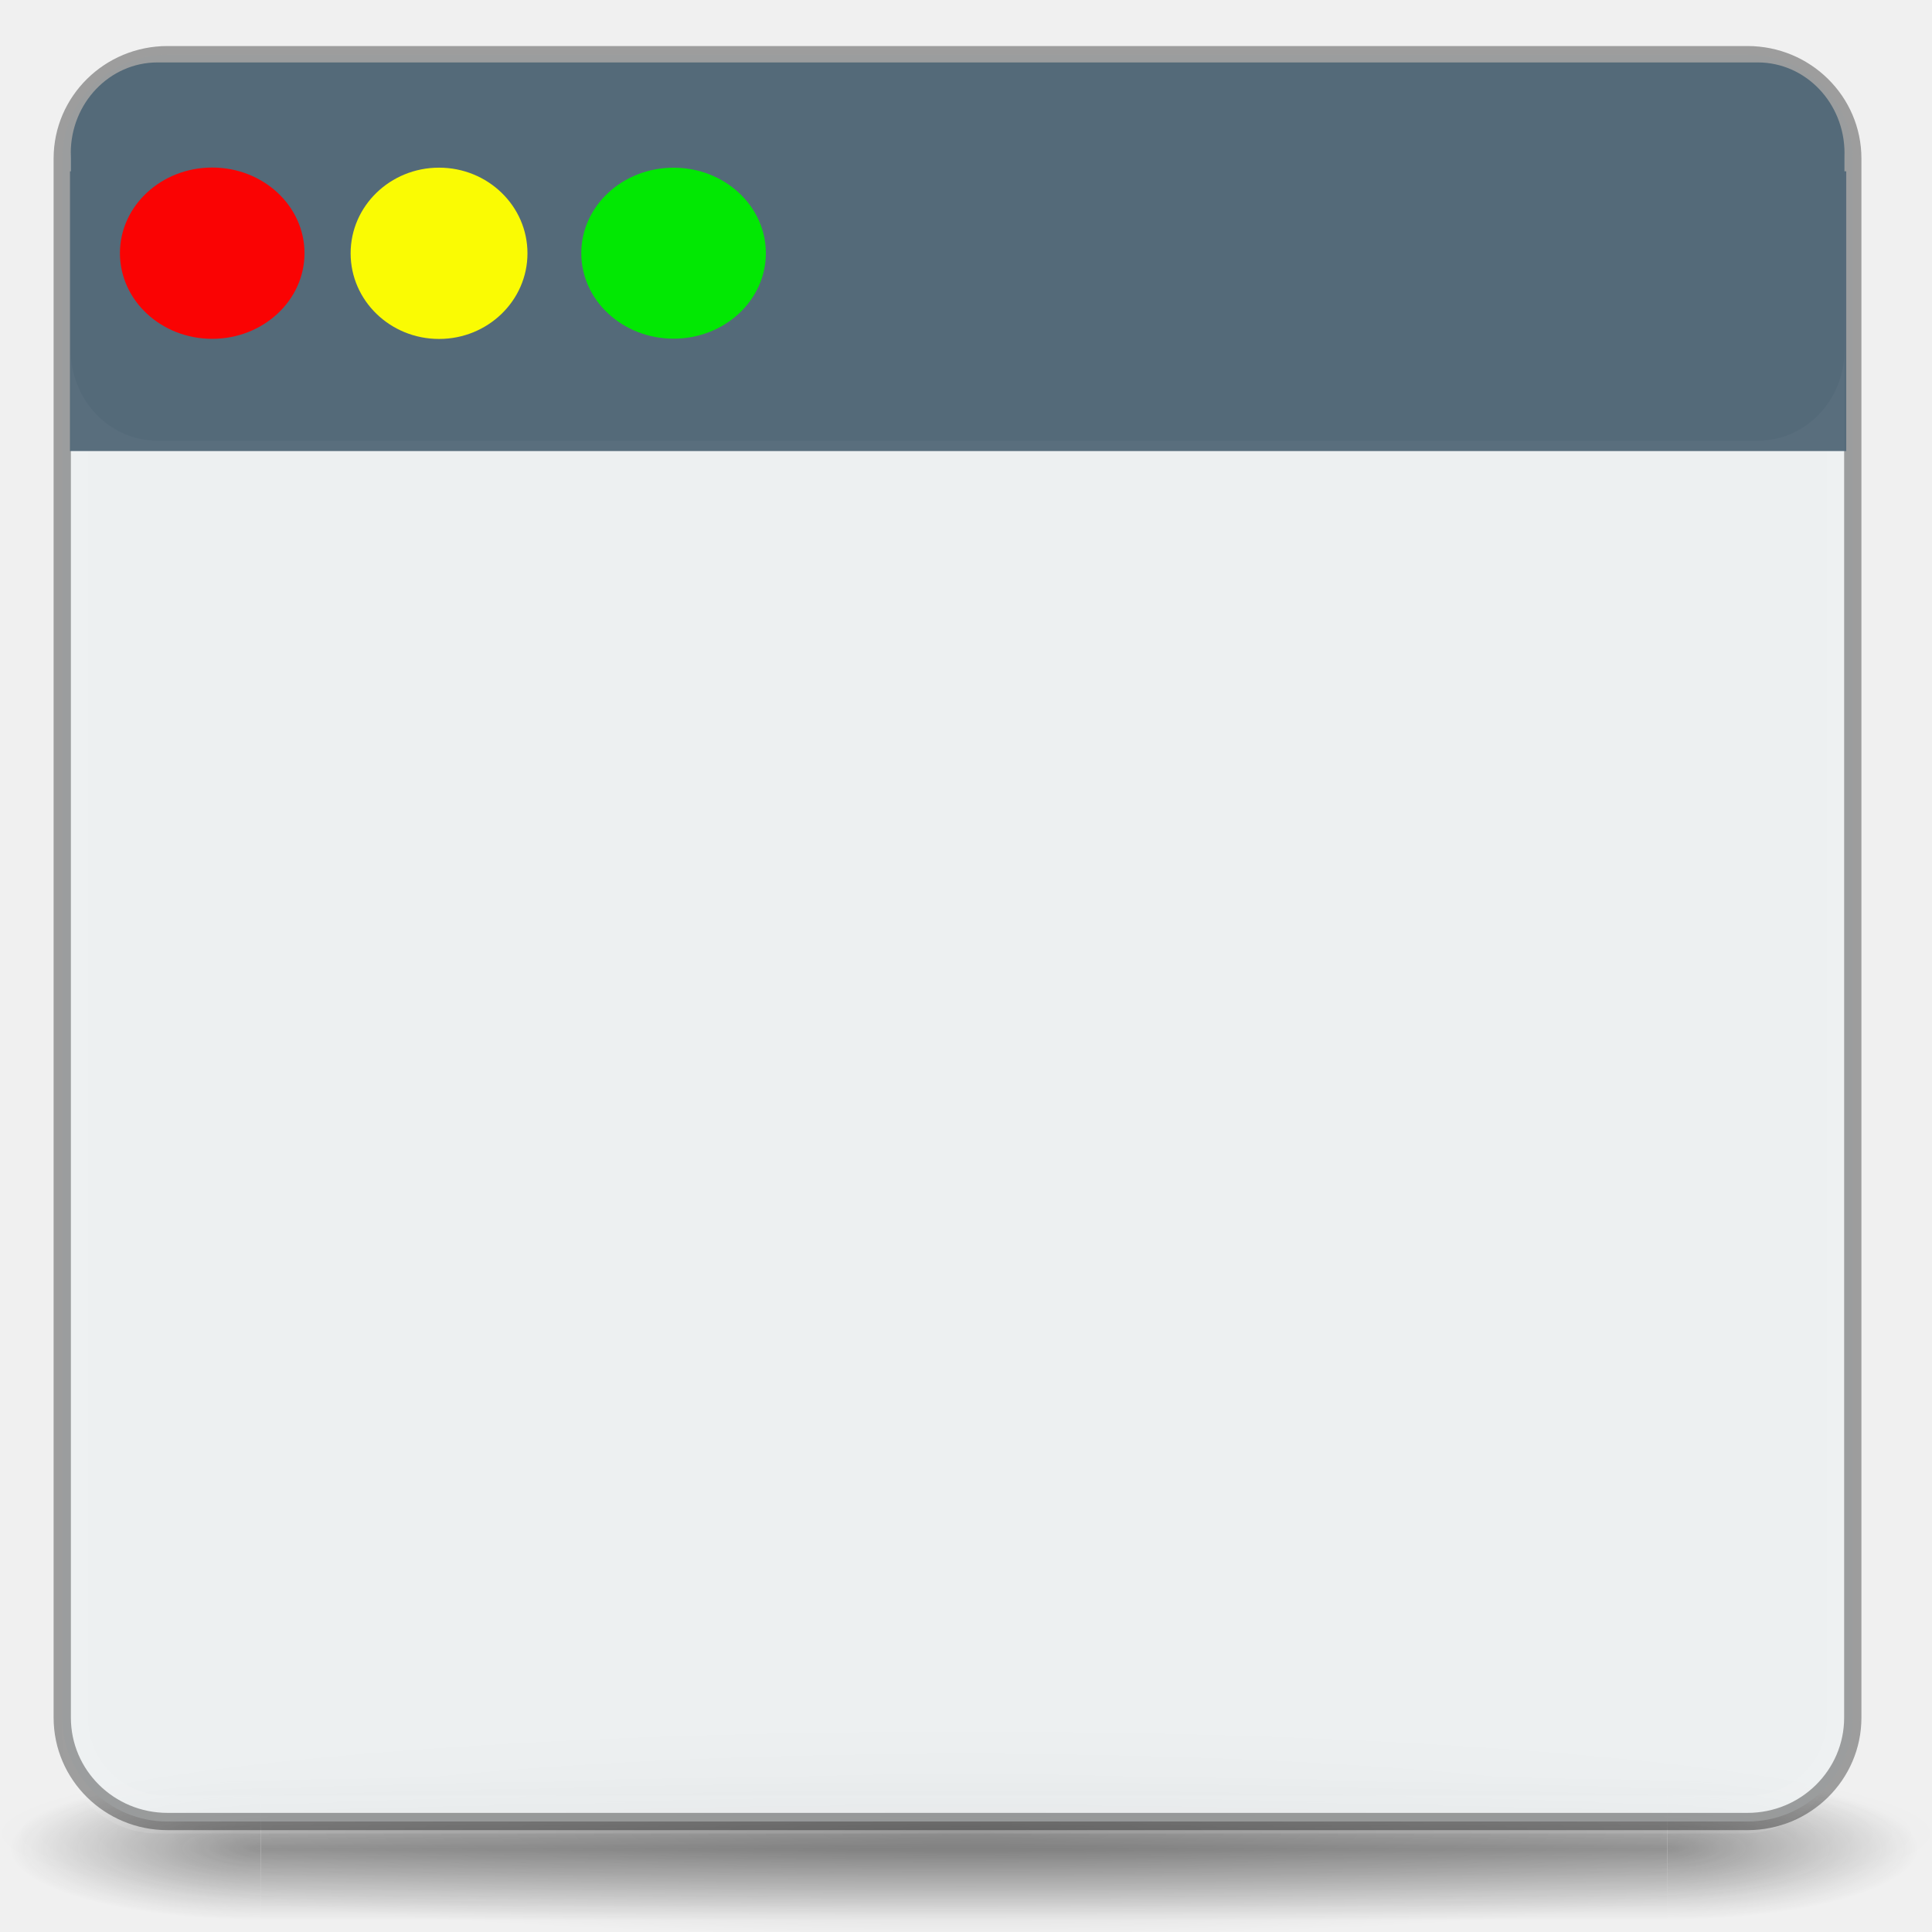
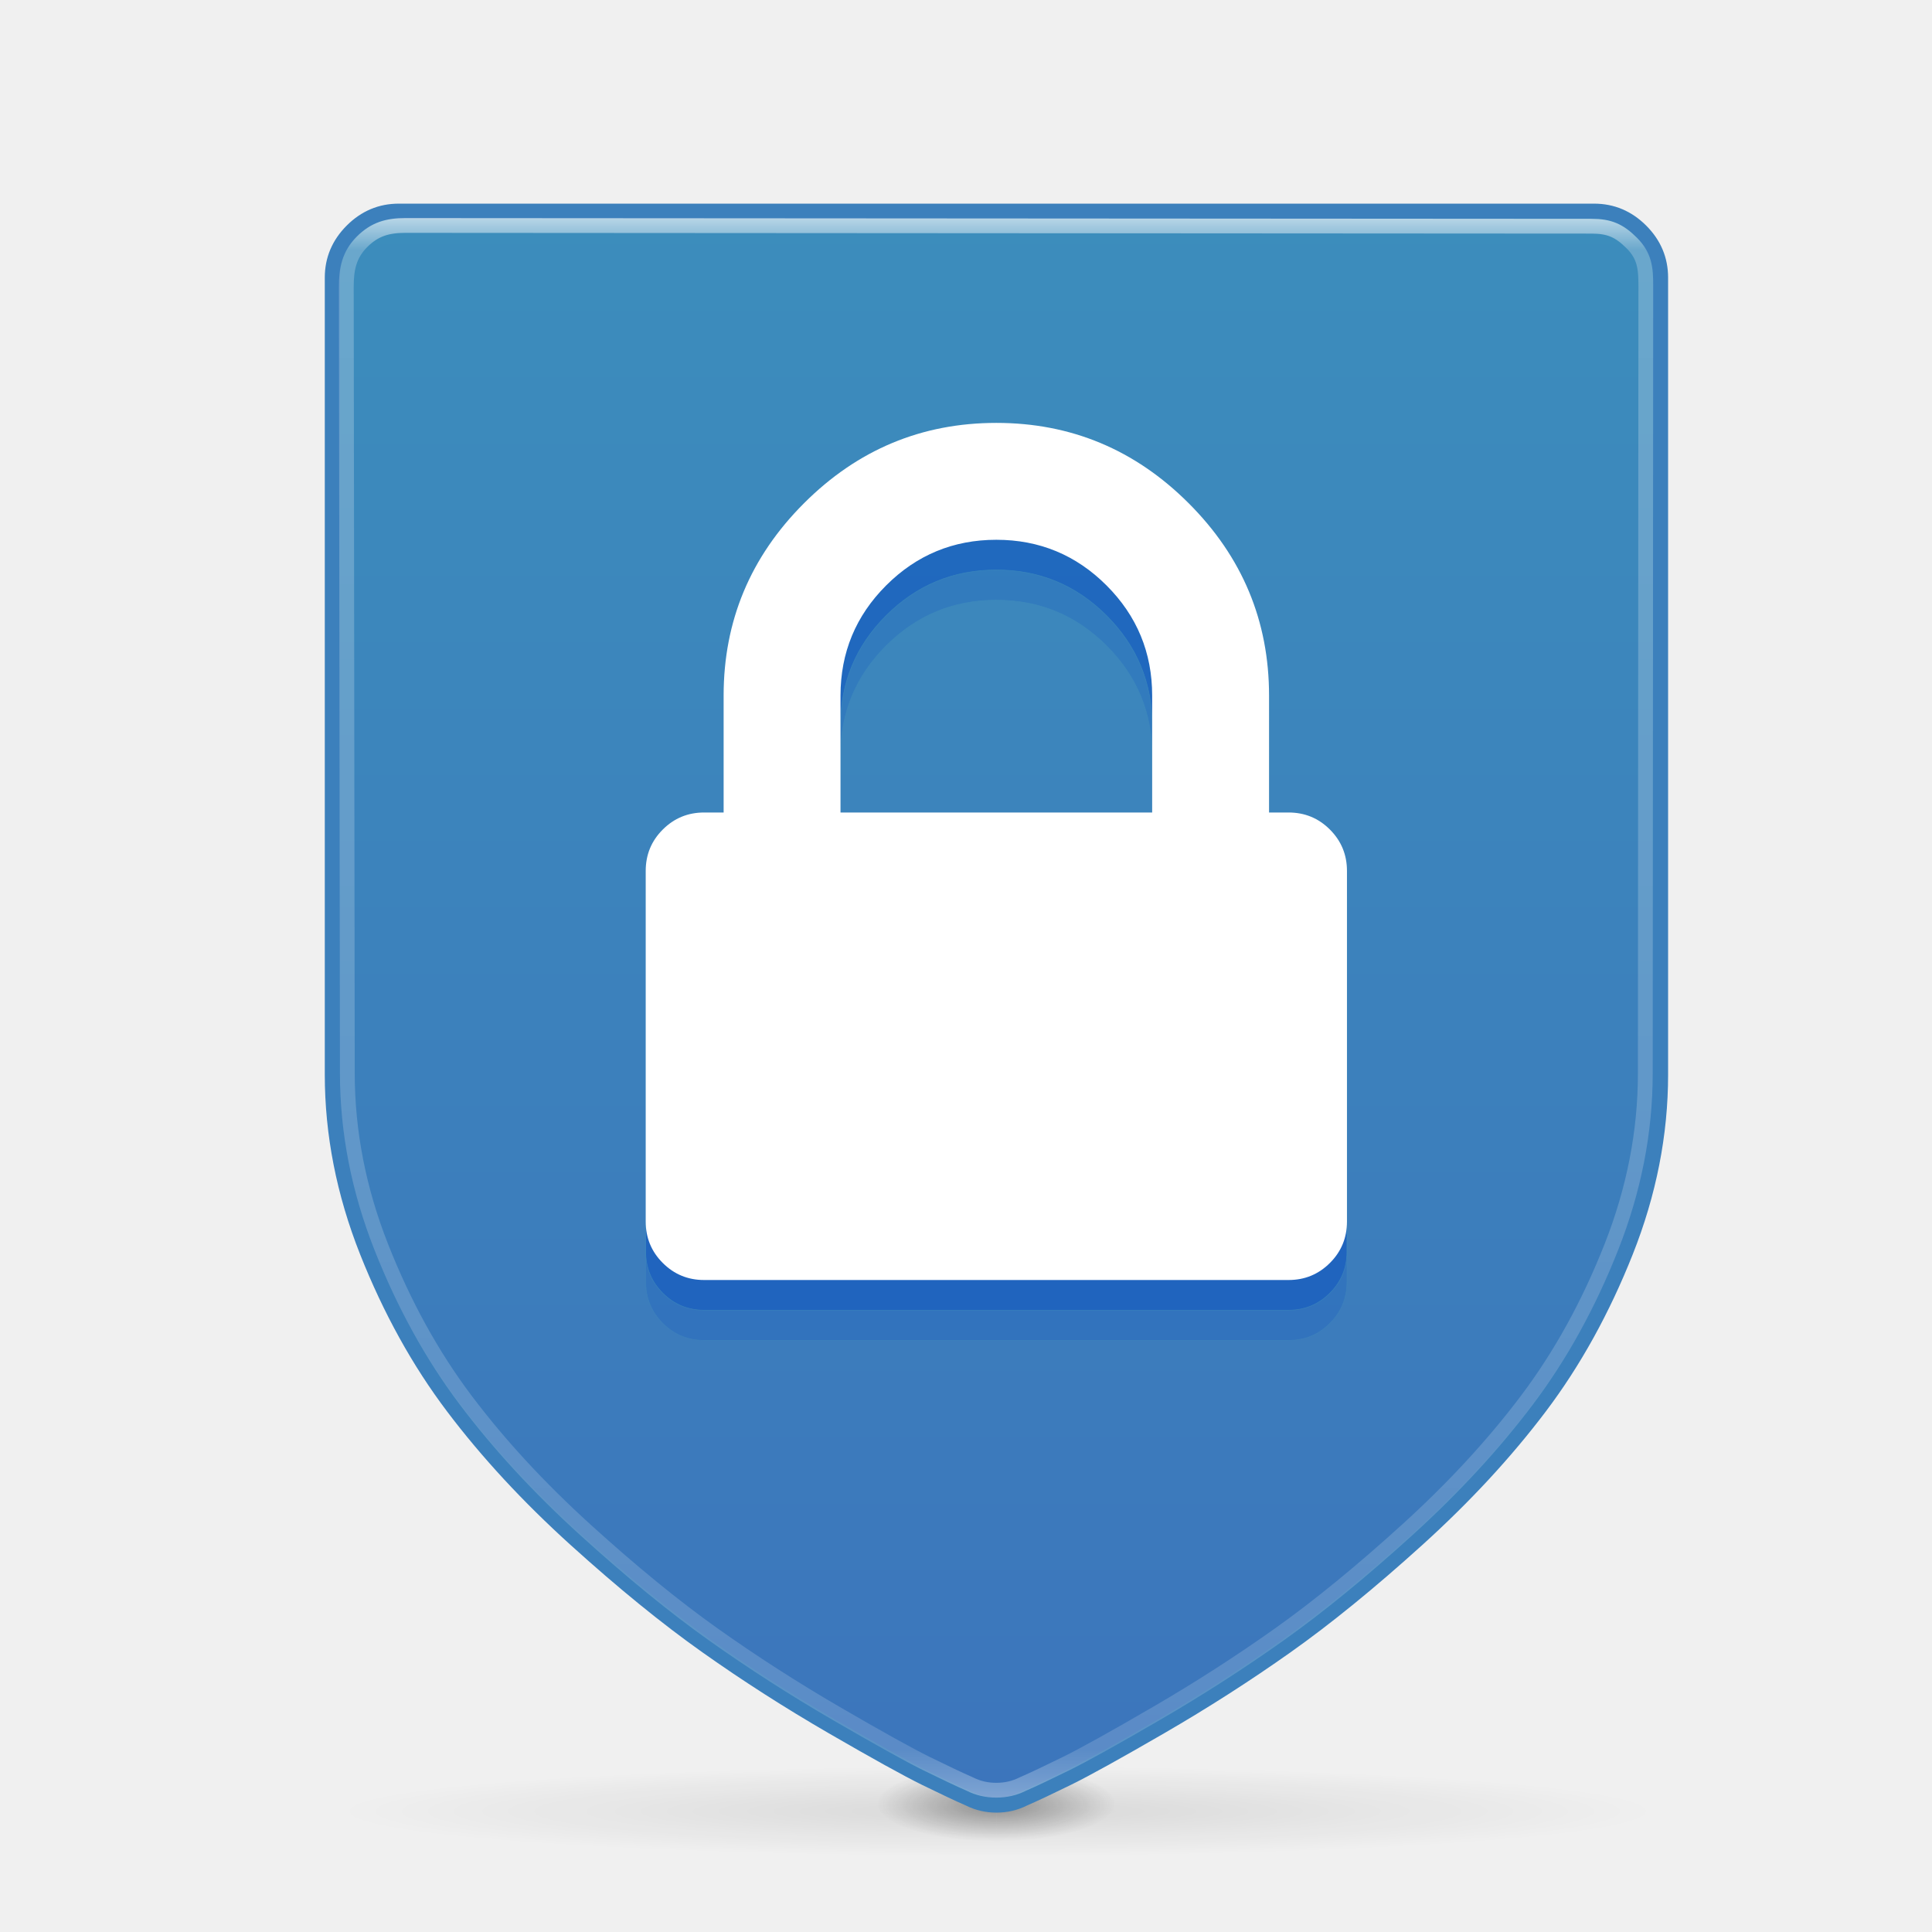
- <svg xmlns="http://www.w3.org/2000/svg" xmlns:xlink="http://www.w3.org/1999/xlink" version="1.1" width="64" height="64" id="svg3130">
-   <defs id="defs3132">
-     <linearGradient id="linearGradient5769">
-       <stop offset="0" style="stop-color:#ffffff;stop-opacity:1" id="stop5771" />
-       <stop offset="0" style="stop-color:#ffffff;stop-opacity:0.235" id="stop5773" />
-       <stop offset="1" style="stop-color:#ffffff;stop-opacity:0.157" id="stop5775" />
-       <stop offset="1" style="stop-color:#ffffff;stop-opacity:0.392" id="stop5777" />
+ <svg xmlns="http://www.w3.org/2000/svg" xmlns:xlink="http://www.w3.org/1999/xlink" width="64" height="64" viewBox="0 0 64 64" version="1.1" id="svg217">
+   <defs id="defs221">
+     <linearGradient id="linearGradient7072">
+       <stop id="stop7068" offset="0" style="stop-color:#3c8dbc;stop-opacity:1" />
+       <stop id="stop7070" offset="1" style="stop-color:#3c75bc;stop-opacity:1" />
    </linearGradient>
-     <linearGradient id="linearGradient5736">
-       <stop offset="0" style="stop-color:#586e75;stop-opacity:1" id="stop5738" />
-       <stop offset="1" style="stop-color:#073642;stop-opacity:1" id="stop5740" />
+     <linearGradient id="linearGradient5421">
+       <stop id="stop5417" offset="0" style="stop-color:#ffffff;stop-opacity:1" />
+       <stop style="stop-color:#ffffff;stop-opacity:0.235" offset="0.038" id="stop5441" />
+       <stop id="stop5453" offset="0.962" style="stop-color:#ffffff;stop-opacity:0.157" />
+       <stop id="stop5419" offset="1" style="stop-color:#ffffff;stop-opacity:0.392" />
    </linearGradient>
-     <linearGradient id="linearGradient4337">
-       <stop offset="0" style="stop-color:#fdf6e3;stop-opacity:1" id="stop4339" />
-       <stop offset="1" style="stop-color:#eee8d5;stop-opacity:1" id="stop4341" />
+     <linearGradient id="linearGradient5317-0">
+       <stop style="stop-color:#8cd5ff;stop-opacity:1" offset="0" id="stop5313" />
+       <stop style="stop-color:#3689e6;stop-opacity:1" offset="1" id="stop5315" />
    </linearGradient>
-     <linearGradient x1="41.453" y1="-3.75" x2="41.453" y2="42.06" id="linearGradient4277-0" xlink:href="#linearGradient5769" gradientUnits="userSpaceOnUse" gradientTransform="matrix(1.432432,0,0,1.135135,-0.37882,10.25677)" />
-     <linearGradient x1="25.132" y1="0.985" x2="25.132" y2="47.013" id="linearGradient4285-6" xlink:href="#linearGradient4337" gradientUnits="userSpaceOnUse" gradientTransform="matrix(1.571425,0,0,0.9560468,-3.7142,13.08819)" />
-     <radialGradient cx="19.534" cy="40.43" r="23.93" fx="19.534" fy="40.43" id="radialGradient4291-0" xlink:href="#radialGradient3109-470-9-6" gradientUnits="userSpaceOnUse" gradientTransform="matrix(1.002956,1.769214e-7,-1.4743171e-8,0.0835781,14.40734,56.6209)" />
-     <radialGradient cx="62.625" cy="4.625" r="10.625" id="radialGradient3109-470-9-6" gradientUnits="userSpaceOnUse" gradientTransform="matrix(1.129412,0,0,0.2823525,-58.72941,19.69412)">
-       <stop id="stop5165-6-1" style="stop-color:#000000;stop-opacity:1" offset="0" />
-       <stop id="stop5167-3-5" style="stop-color:#000000;stop-opacity:0" offset="1" />
-     </radialGradient>
-     <linearGradient xlink:href="#linearGradient5736" id="linearGradient5857" gradientUnits="userSpaceOnUse" gradientTransform="matrix(1.516382,0.4032233,-0.248599,0.9208726,3.95455,0.187118)" x1="17.234" y1="-1.663" x2="26.343" y2="54.478" />
-     <linearGradient y2="47.013" x2="25.132" y1="0.985" x1="25.132" gradientTransform="matrix(1.571425,0,0,0.9560468,-5.7142,12.90359)" gradientUnits="userSpaceOnUse" id="linearGradient4523" xlink:href="#linearGradient5736" />
-     <linearGradient y2="42.06" x2="41.453" y1="-3.75" x1="41.453" gradientTransform="matrix(1.432432,0,0,1.135135,-4.37882,8.25677)" gradientUnits="userSpaceOnUse" id="linearGradient4677" xlink:href="#linearGradient5769" />
-     <radialGradient gradientTransform="matrix(0.2487194,0,0,0.07817047,4.951023,45.72137)" gradientUnits="userSpaceOnUse" xlink:href="#linearGradient3820-7-2-1" id="radialGradient3025-3" fy="186.171" fx="99.157" r="62.769" cy="186.171" cx="99.157" />
-     <linearGradient id="linearGradient3820-7-2-1">
-       <stop offset="0" style="stop-color:#3d3d3d;stop-opacity:1" id="stop3822-2-6-3" />
-       <stop offset="0.5" style="stop-color:#686868;stop-opacity:0.498" id="stop3864-8-7-7" />
-       <stop offset="1" style="stop-color:#686868;stop-opacity:0" id="stop3824-1-2-5" />
+     <linearGradient xlink:href="#linearGradient7072" id="linearGradient5319" x1="1536" y1="128.202" x2="1536" y2="1661.113" gradientUnits="userSpaceOnUse" gradientTransform="matrix(0.03437395,0,0,0.03437395,2.209217,2.595983)" />
+     <linearGradient xlink:href="#linearGradient5317-0" id="linearGradient5319-3" x1="1536" y1="128.202" x2="1536" y2="1661.113" gradientUnits="userSpaceOnUse" gradientTransform="matrix(0.06874791,0,0,0.06874791,-17.59946,-8.79973)" />
+     <linearGradient xlink:href="#linearGradient5421" id="linearGradient5410" x1="64.007" y1="9.439" x2="64.007" y2="119.008" gradientUnits="userSpaceOnUse" gradientTransform="matrix(0.4886294,0,0,0.4905597,1.726465,1.619595)" />
+     <radialGradient cx="4.993" cy="43.5" r="2.5" fx="4.993" fy="43.5" id="h" xlink:href="#b" gradientUnits="userSpaceOnUse" gradientTransform="matrix(2.00378,0,0,1.4,27.988,-17.4)" />
+     <linearGradient id="b">
+       <stop offset="0" stop-color="#181818" id="stop5614" />
+       <stop offset="1" stop-color="#181818" stop-opacity="0" id="stop5616" />
    </linearGradient>
-     <linearGradient gradientTransform="matrix(1.059851,0,0,1.05893,-46.00269,13.30072)" gradientUnits="userSpaceOnUse" xlink:href="#linearGradient4011" id="linearGradient3019-3" y2="44.341" x2="71.204" y1="6.238" x1="71.204" />
-     <linearGradient id="linearGradient4011">
-       <stop offset="0" style="stop-color:#ffffff;stop-opacity:1" id="stop4013" />
-       <stop offset="0.508" style="stop-color:#ffffff;stop-opacity:0.235" id="stop4015" />
-       <stop offset="0.835" style="stop-color:#ffffff;stop-opacity:0.157" id="stop4017" />
-       <stop offset="1" style="stop-color:#ffffff;stop-opacity:0.392" id="stop4019" />
+     <radialGradient cx="4.993" cy="43.5" r="2.5" fx="4.993" fy="43.5" id="i" xlink:href="#b" gradientUnits="userSpaceOnUse" gradientTransform="matrix(2.00378,0,0,1.4,-48.012,-104.4)" />
+     <radialGradient gradientUnits="userSpaceOnUse" gradientTransform="matrix(0.7834821,0,0,0.05357,7.983406,56.8122)" r="28" fy="59.5" fx="32" cy="59.5" cx="32" id="g" xlink:href="#f" />
+     <linearGradient id="f">
+       <stop offset="0" id="stop5588" />
+       <stop offset="1" stop-opacity="0" id="stop5590" />
    </linearGradient>
-     <linearGradient x1="167.983" y1="6.833" x2="167.983" y2="61.692" id="linearGradient3012-1" xlink:href="#linearGradient5803-2-1" gradientUnits="userSpaceOnUse" gradientTransform="matrix(0.7148167,0,0,0.7141959,-85.30647,16.43655)" />
-     <linearGradient id="linearGradient5803-2-1">
-       <stop id="stop5805-1-6" style="stop-color:#fff5ef;stop-opacity:1" offset="0" />
-       <stop id="stop5807-6-6" style="stop-color:#fef8dd;stop-opacity:1" offset="1" />
-     </linearGradient>
-     <radialGradient gradientTransform="matrix(0.9127923,0,0,0.09636322,35.67744,51.72663)" gradientUnits="userSpaceOnUse" xlink:href="#linearGradient5071-7-3-2" id="radialGradient4111" fy="93.468" fx="-4.029" r="35.338" cy="93.468" cx="-4.029" />
-     <linearGradient id="linearGradient5071-7-3-2">
-       <stop offset="0" style="stop-color:#000000;stop-opacity:1" id="stop5073-2-9-5" />
-       <stop offset="1" style="stop-color:#000000;stop-opacity:0" id="stop5075-2-1-5" />
-     </linearGradient>
-     <radialGradient gradientTransform="matrix(2.003784,0,0,1.4,27.98813,-17.4)" gradientUnits="userSpaceOnUse" xlink:href="#linearGradient3688-166-749-5" id="radialGradient4093" fy="43.5" fx="4.993" r="2.5" cy="43.5" cx="4.993" />
-     <linearGradient id="linearGradient3688-166-749-5">
-       <stop offset="0" style="stop-color:#181818;stop-opacity:1" id="stop2883-0" />
-       <stop offset="1" style="stop-color:#181818;stop-opacity:0" id="stop2885-5" />
-     </linearGradient>
-     <radialGradient gradientTransform="matrix(2.003784,0,0,1.4,-20.01187,-104.4)" gradientUnits="userSpaceOnUse" xlink:href="#linearGradient3688-166-749-5" id="radialGradient4095" fy="43.5" fx="4.993" r="2.5" cy="43.5" cx="4.993" />
-     <linearGradient gradientUnits="userSpaceOnUse" xlink:href="#linearGradient3702-501-757-0" id="linearGradient4097" y2="39.999" x2="25.058" y1="47.028" x1="25.058" />
-     <linearGradient id="linearGradient3702-501-757-0">
-       <stop offset="0" style="stop-color:#181818;stop-opacity:0" id="stop2895-0" />
-       <stop offset="0.5" style="stop-color:#181818;stop-opacity:1" id="stop2897-2" />
-       <stop offset="1" style="stop-color:#181818;stop-opacity:0" id="stop2899-6" />
-     </linearGradient>
-     <linearGradient gradientTransform="matrix(1.575708,0,0,1.549257,-6.325198,-5.393675)" gradientUnits="userSpaceOnUse" xlink:href="#linearGradient3924" id="linearGradient4136" y2="43" x2="24" y1="5" x1="24" />
-     <linearGradient id="linearGradient3924">
-       <stop offset="0" style="stop-color:#ffffff;stop-opacity:1" id="stop3926" />
-       <stop offset="0.063" style="stop-color:#ffffff;stop-opacity:0.235" id="stop3928" />
-       <stop offset="0.951" style="stop-color:#ffffff;stop-opacity:0.157" id="stop3930" />
-       <stop offset="1" style="stop-color:#ffffff;stop-opacity:0.392" id="stop3932" />
-     </linearGradient>
-     <linearGradient gradientTransform="matrix(1.57194,0,0,1.551145,-6.007882,-6.152285)" gradientUnits="userSpaceOnUse" xlink:href="#linearGradient3924" id="linearGradient4136-3" y2="43" x2="24" y1="5" x1="24" />
  </defs>
-   <path d="m 64.256,60.733 a 32.256,3.405 0 0 1 -64.513,0 32.256,3.405 0 1 1 64.513,0 z" id="path3041" style="color:#000000;display:inline;overflow:visible;visibility:visible;opacity:0.2;fill:url(#radialGradient4111);fill-opacity:1;fill-rule:nonzero;stroke:none;stroke-width:1;marker:none;enable-background:accumulate" />
-   <g transform="matrix(1.580713,0,0,0.5251728,-6.001997,38.91536)" id="g2036" style="display:inline">
-     <g transform="matrix(1.052632,0,0,1.285713,-1.263158,-13.42854)" id="g3712" style="opacity:0.4">
-       <rect width="5" height="7" x="38" y="40" id="rect2801" style="fill:url(#radialGradient4093);fill-opacity:1;stroke:none" />
-       <rect width="5" height="7" x="-10" y="-47" transform="scale(-1,-1)" id="rect3696" style="fill:url(#radialGradient4095);fill-opacity:1;stroke:none" />
-       <rect width="28" height="7" x="10" y="40" id="rect3700" style="fill:url(#linearGradient4097);fill-opacity:1;stroke:none" />
-     </g>
+   <ellipse style="opacity:0.1;fill:url(#g);stroke-width:0.626" ry="1.5" rx="21.938" cy="60" cx="33.055" id="ellipse5630" />
+   <g transform="matrix(0.5,0,0,0.5,16.99995,29.9997)" style="opacity:0.4" id="g5636">
+     <path style="fill:url(#h)" d="m 38,40 h 5 v 7 h -5 z" transform="matrix(1.57895,0,0,0.71429,-28,28.429)" id="path5632" />
+     <path style="fill:url(#i)" transform="matrix(-1.57895,0,0,-0.71429,-28,28.429)" d="m -38,-47 h 5 v 7 h -5 z" id="path5634" />
  </g>
-   <rect width="58.301" height="57.322" rx="2.886" ry="2.838" x="2.341" y="3.127" id="rect6741-7" style="opacity:0.3;fill:none;stroke:url(#linearGradient4136);stroke-width:0.572;stroke-linecap:round;stroke-linejoin:round;stroke-miterlimit:4;stroke-dasharray:none;stroke-dashoffset:0;stroke-opacity:1" />
-   <rect width="59.314" height="58.529" rx="3.487" ry="3.44" x="2.062" y="1.811" id="rect5505-21-3-5" style="color:#000000;display:inline;overflow:visible;visibility:visible;opacity:0.9;fill:#ecf0f1;fill-opacity:1;fill-rule:nonzero;stroke:none;stroke-width:1;marker:none;enable-background:accumulate" />
-   <rect width="58.162" height="57.392" rx="2.879" ry="2.841" x="2.638" y="2.379" id="rect6741-7-6" style="opacity:0.3;fill:none;stroke:url(#linearGradient4136-3);stroke-width:0.572;stroke-linecap:round;stroke-linejoin:round;stroke-miterlimit:4;stroke-dasharray:none;stroke-dashoffset:0;stroke-opacity:1" />
-   <rect width="59.314" height="58.529" rx="3.487" ry="3.44" x="2.062" y="1.811" id="rect5505-21-3-1-2" style="color:#000000;display:inline;overflow:visible;visibility:visible;opacity:0.7;fill:none;stroke:#000000;stroke-width:0.572;stroke-linecap:round;stroke-linejoin:round;stroke-miterlimit:4;stroke-dasharray:none;stroke-dashoffset:0;stroke-opacity:0.496;marker:none;enable-background:accumulate" />
-   <rect width="58.758" height="12.531" rx="2.874" ry="3.005" x="2.344" y="2.068" id="rect5505-21-3-5-3" style="color:#000000;display:inline;overflow:visible;visibility:visible;opacity:1;fill:#546a79;fill-opacity:1;fill-rule:nonzero;stroke:none;stroke-width:1;marker:none;enable-background:accumulate" />
-   <rect style="opacity:0.97;fill:#546a79;fill-opacity:1;fill-rule:nonzero;stroke:none;stroke-width:1.712;stroke-miterlimit:4;stroke-dasharray:none;stroke-opacity:0.496" id="rect4199" width="58.841" height="9.267" x="2.318" y="5.675" rx="0" ry="0" />
-   <ellipse style="opacity:0.97;fill:#ff0000;fill-opacity:1;fill-rule:nonzero;stroke:none;stroke-width:1.712;stroke-miterlimit:4;stroke-dasharray:none;stroke-opacity:0.496" id="path4203" cx="7.03" cy="8.387" rx="3.057" ry="2.837" />
-   <ellipse style="opacity:0.97;fill:#ffff00;fill-opacity:1;fill-rule:nonzero;stroke:none;stroke-width:1.712;stroke-miterlimit:4;stroke-dasharray:none;stroke-opacity:0.496" id="path4207" cx="14.544" cy="8.391" rx="2.929" ry="2.837" />
-   <ellipse style="opacity:0.97;fill:#00eb00;fill-opacity:1;fill-rule:nonzero;stroke:none;stroke-width:1.712;stroke-miterlimit:4;stroke-dasharray:none;stroke-opacity:0.496" id="path4209" cx="22.313" cy="8.387" rx="3.057" ry="2.832" />
+   <path d="M 55.008,9.196 V 35.595 c 0,1.971 -0.384,3.924 -1.152,5.861 -0.768,1.936 -1.719,3.655 -2.853,5.156 -1.134,1.501 -2.486,2.962 -4.056,4.383 -1.57,1.421 -3.019,2.601 -4.348,3.541 -1.329,0.94 -2.716,1.828 -4.159,2.664 -1.444,0.836 -2.469,1.404 -3.076,1.702 -0.607,0.298 -1.094,0.527 -1.461,0.687 -0.275,0.137 -0.573,0.206 -0.894,0.206 -0.321,0 -0.619,-0.069 -0.894,-0.206 -0.367,-0.16 -0.854,-0.39 -1.461,-0.687 C 30.046,58.603 29.021,58.035 27.577,57.199 26.133,56.363 24.747,55.475 23.418,54.535 22.089,53.595 20.639,52.415 19.07,50.995 17.5,49.574 16.148,48.113 15.014,46.612 13.879,45.111 12.928,43.392 12.16,41.456 11.393,39.519 11.009,37.566 11.009,35.595 V 9.196 c 0,-0.596 0.218,-1.111 0.653,-1.547 0.435,-0.435 0.951,-0.653 1.547,-0.653 h 39.599 c 0.596,0 1.111,0.218 1.547,0.653 0.435,0.435 0.653,0.951 0.653,1.547 z" id="path215" style="opacity:1;vector-effect:none;fill:url(#linearGradient5319);fill-opacity:1;stroke:none;stroke-width:0.034;stroke-linecap:butt;stroke-linejoin:miter;stroke-miterlimit:4;stroke-dasharray:none;stroke-dashoffset:0;stroke-opacity:1" />
+   <path style="opacity:1;vector-effect:none;fill:none;fill-opacity:1;stroke:#3c80bc;stroke-width:0.5;stroke-linecap:butt;stroke-linejoin:miter;stroke-miterlimit:4;stroke-dasharray:none;stroke-dashoffset:0;stroke-opacity:1" id="path5390" d="M 55.008,9.196 V 35.595 c 0,1.971 -0.384,3.924 -1.152,5.861 -0.768,1.936 -1.719,3.655 -2.853,5.156 -1.134,1.501 -2.486,2.962 -4.056,4.383 -1.57,1.421 -3.019,2.601 -4.348,3.541 -1.329,0.94 -2.716,1.828 -4.159,2.664 -1.444,0.836 -2.469,1.404 -3.076,1.702 -0.607,0.298 -1.094,0.527 -1.461,0.687 -0.275,0.137 -0.573,0.206 -0.894,0.206 -0.321,0 -0.619,-0.069 -0.894,-0.206 -0.367,-0.16 -0.854,-0.39 -1.461,-0.687 C 30.046,58.603 29.021,58.035 27.577,57.199 26.133,56.363 24.747,55.475 23.418,54.535 22.089,53.595 20.639,52.415 19.07,50.995 17.5,49.574 16.148,48.113 15.014,46.612 13.879,45.111 12.928,43.392 12.16,41.456 11.393,39.519 11.009,37.566 11.009,35.595 V 9.196 c 0,-0.596 0.218,-1.111 0.653,-1.547 0.435,-0.435 0.951,-0.653 1.547,-0.653 h 39.599 c 0.596,0 1.111,0.218 1.547,0.653 0.435,0.435 0.653,0.951 0.653,1.547 z" />
+   <path id="path7066" d="m 27.843,28.915 h 10.324 v -3.872 q 0,-2.137 -1.512,-3.65 -1.512,-1.512 -3.65,-1.512 -2.137,0 -3.65,1.512 -1.512,1.512 -1.512,3.65 z m 16.777,1.936 v 11.615 q 0,0.807 -0.565,1.371 -0.565,0.565 -1.371,0.565 H 23.326 q -0.807,0 -1.371,-0.565 -0.565,-0.565 -0.565,-1.371 V 30.851 q 0,-0.807 0.565,-1.371 0.565,-0.565 1.371,-0.565 h 0.645 v -3.872 q 0,-3.71 2.662,-6.372 2.662,-2.662 6.372,-2.662 3.71,0 6.372,2.662 2.662,2.662 2.662,6.372 v 3.872 h 0.645 q 0.807,0 1.371,0.565 0.565,0.565 0.565,1.371 z" style="opacity:0.221;fill:#0d52bf;fill-opacity:1;stroke:#3c8dbc;stroke-width:0.02;stroke-opacity:1" />
+   <path style="opacity:1;vector-effect:none;fill:none;fill-opacity:1;stroke:url(#linearGradient5410);stroke-width:0.49;stroke-linecap:round;stroke-linejoin:round;stroke-miterlimit:4;stroke-dasharray:none;stroke-dashoffset:0;stroke-opacity:1" id="path5402" d="m 54.52,9.477 -0.017,26.084 c -0.001,1.934 -0.375,3.85 -1.125,5.75 -0.75,1.9 -1.68,3.586 -2.788,5.059 -1.109,1.473 -2.43,2.906 -3.964,4.3 -1.534,1.394 -2.951,2.552 -4.249,3.474 -1.299,0.922 -2.654,1.793 -4.065,2.614 -1.411,0.821 -2.413,1.377 -3.007,1.669 -0.593,0.292 -1.069,0.517 -1.428,0.674 -0.269,0.135 -0.56,0.202 -0.873,0.202 -0.314,0 -0.605,-0.067 -0.873,-0.202 -0.358,-0.157 -0.834,-0.382 -1.428,-0.674 -0.593,-0.292 -1.596,-0.849 -3.007,-1.669 -1.411,-0.821 -2.766,-1.692 -4.065,-2.614 -1.299,-0.922 -2.715,-2.08 -4.249,-3.474 -1.534,-1.394 -2.855,-2.827 -3.964,-4.3 C 14.311,44.898 13.381,43.211 12.631,41.311 11.881,39.412 11.508,37.495 11.506,35.561 L 11.472,9.502 c -7.5e-4,-0.585 0.091,-1.06 0.517,-1.488 0.426,-0.427 0.858,-0.545 1.44,-0.545 l 39.292,0.025 c 0.585,3.66e-4 0.915,0.137 1.34,0.564 0.425,0.427 0.459,0.835 0.459,1.419 z" />
+   <path style="opacity:0.471;fill:#0d52bf;fill-opacity:1;stroke:#3c8dbc;stroke-width:0.02;stroke-opacity:1" d="m 27.843,27.915 h 10.324 v -3.872 q 0,-2.137 -1.512,-3.65 -1.512,-1.512 -3.65,-1.512 -2.137,0 -3.65,1.512 -1.512,1.512 -1.512,3.65 z m 16.777,1.936 v 11.615 q 0,0.807 -0.565,1.371 -0.565,0.565 -1.371,0.565 H 23.326 q -0.807,0 -1.371,-0.565 -0.565,-0.565 -0.565,-1.371 V 29.851 q 0,-0.807 0.565,-1.371 0.565,-0.565 1.371,-0.565 h 0.645 v -3.872 q 0,-3.71 2.662,-6.372 2.662,-2.662 6.372,-2.662 3.71,0 6.372,2.662 2.662,2.662 2.662,6.372 v 3.872 h 0.645 q 0.807,0 1.371,0.565 0.565,0.565 0.565,1.371 z" id="path7064" />
+   <path id="path6309" d="m 27.843,26.915 h 10.324 v -3.872 q 0,-2.137 -1.512,-3.65 -1.512,-1.512 -3.65,-1.512 -2.137,0 -3.65,1.512 -1.512,1.512 -1.512,3.65 z m 16.777,1.936 v 11.615 q 0,0.807 -0.565,1.371 -0.565,0.565 -1.371,0.565 H 23.326 q -0.807,0 -1.371,-0.565 -0.565,-0.565 -0.565,-1.371 V 28.851 q 0,-0.807 0.565,-1.371 0.565,-0.565 1.371,-0.565 h 0.645 v -3.872 q 0,-3.71 2.662,-6.372 2.662,-2.662 6.372,-2.662 3.71,0 6.372,2.662 2.662,2.662 2.662,6.372 v 3.872 h 0.645 q 0.807,0 1.371,0.565 0.565,0.565 0.565,1.371 z" style="fill:#ffffff;fill-opacity:1;stroke-width:0.02" />
</svg>
